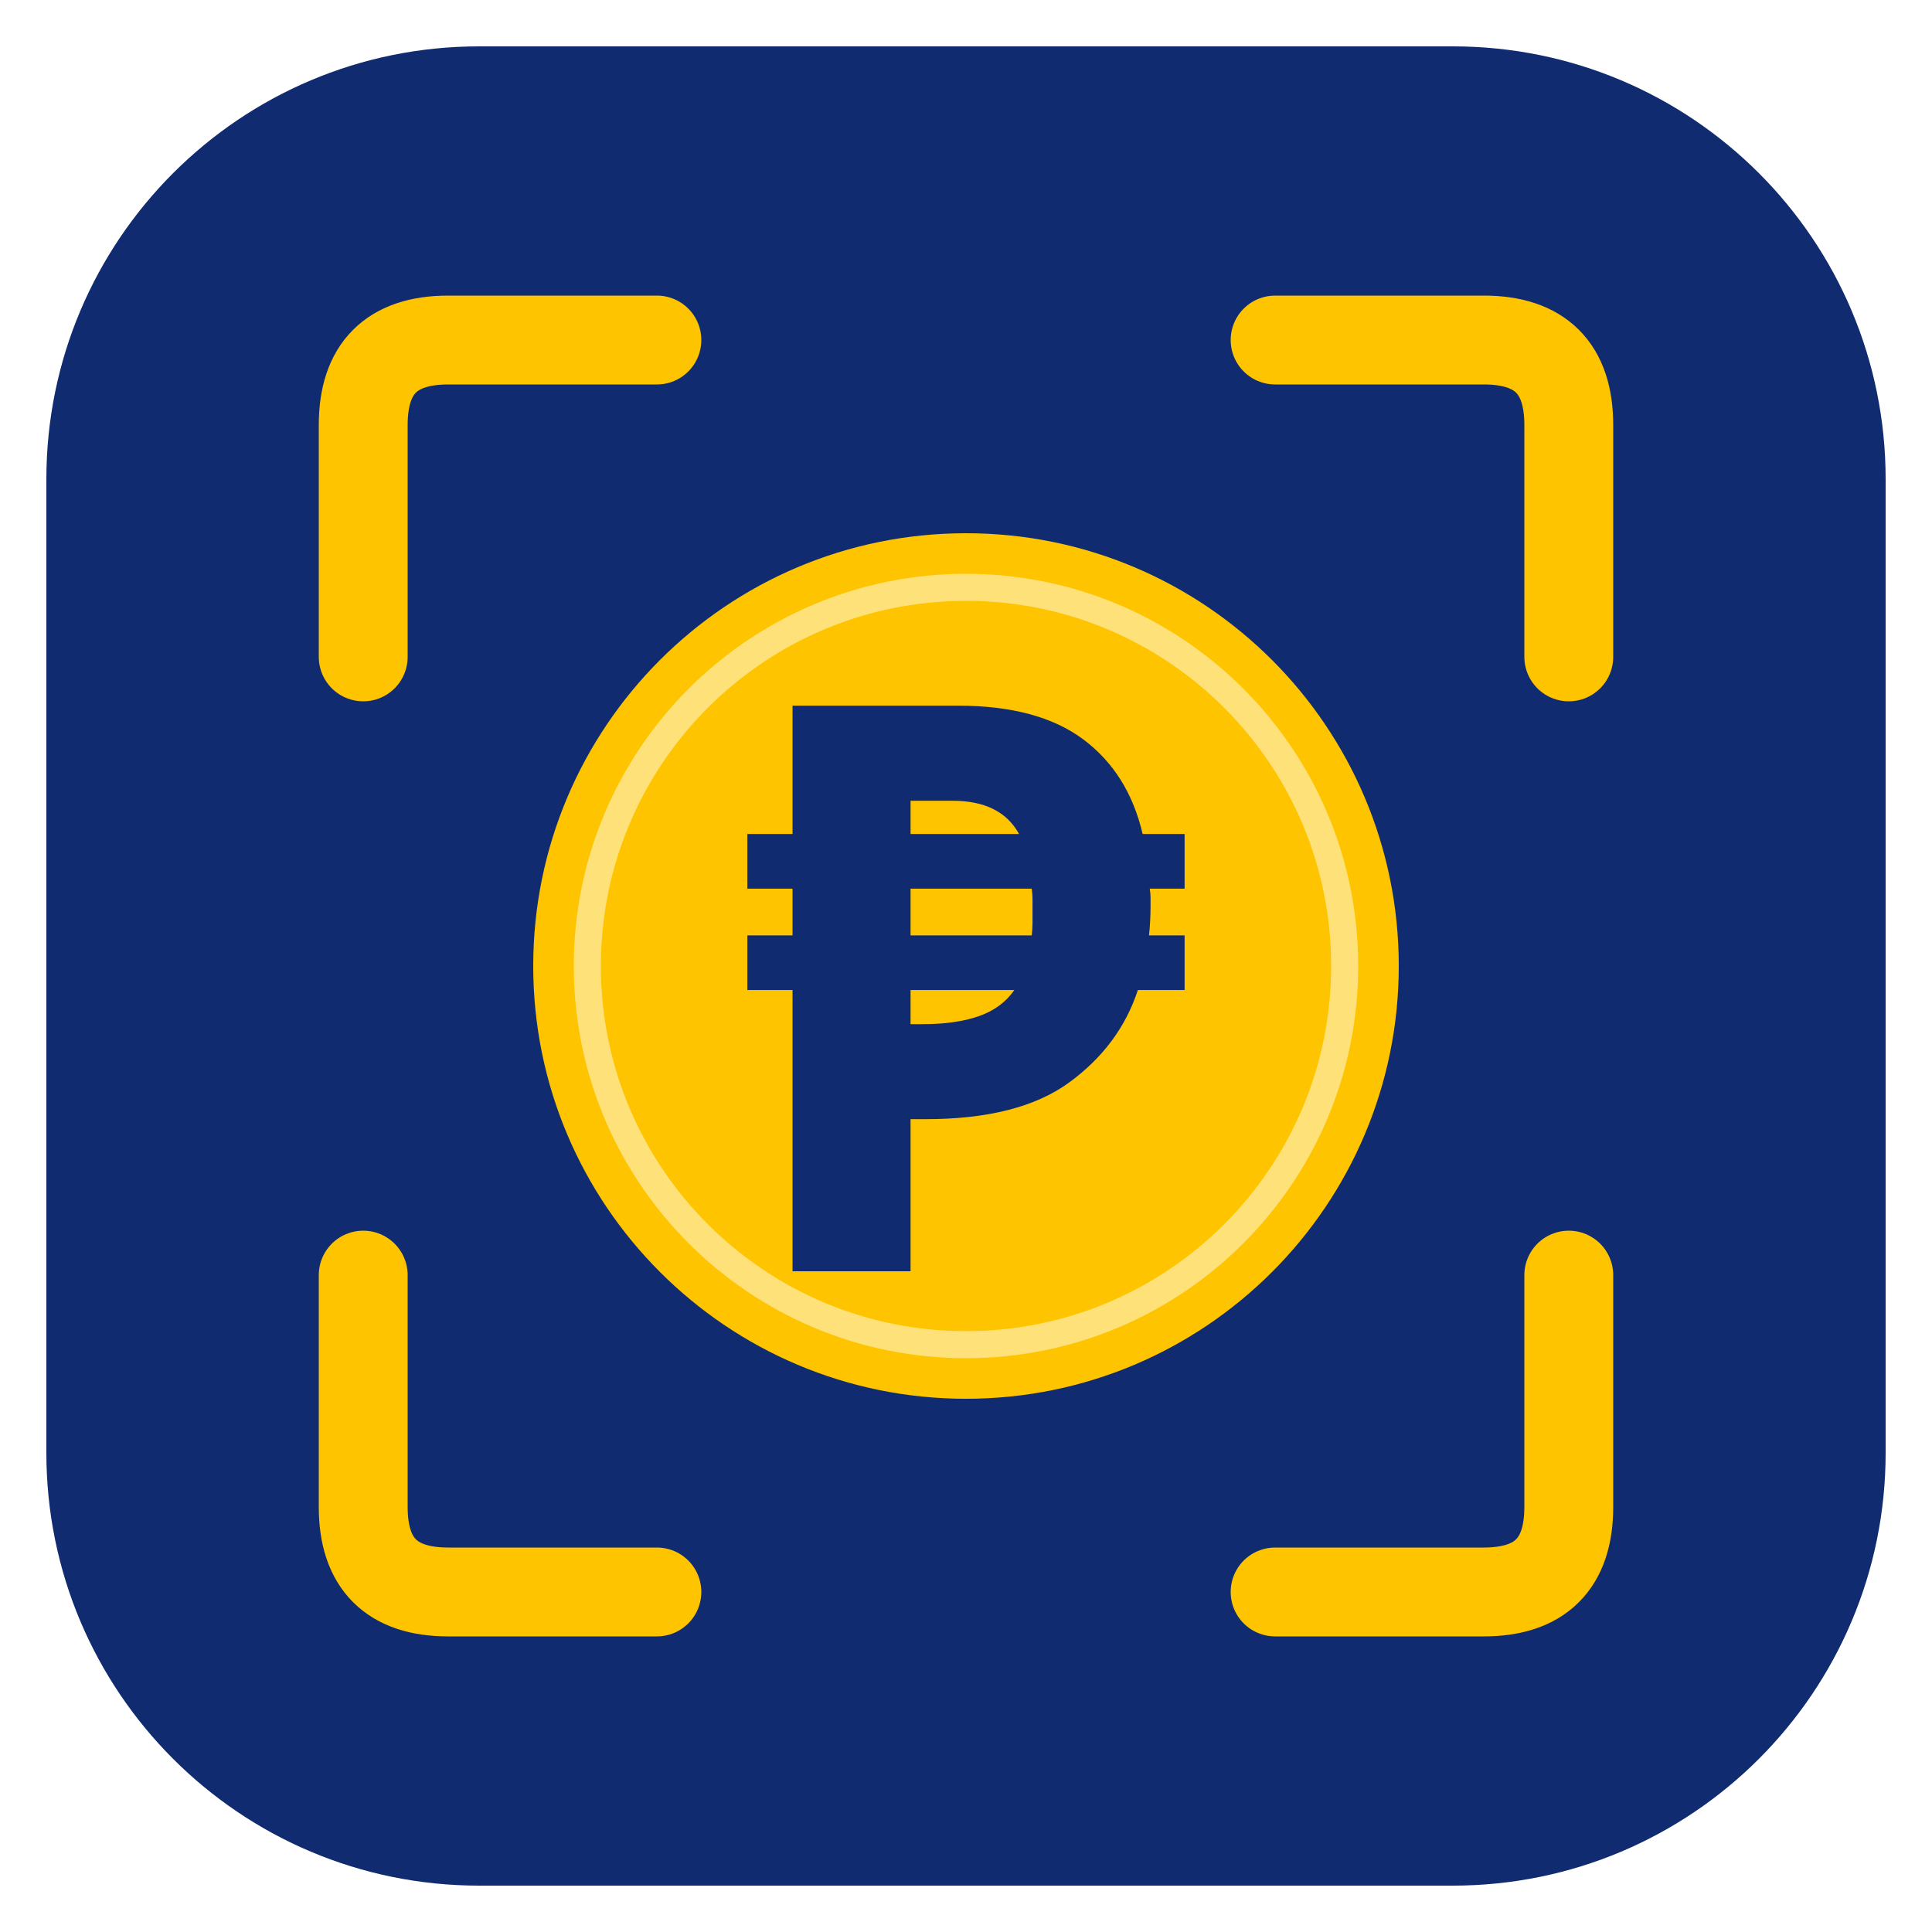
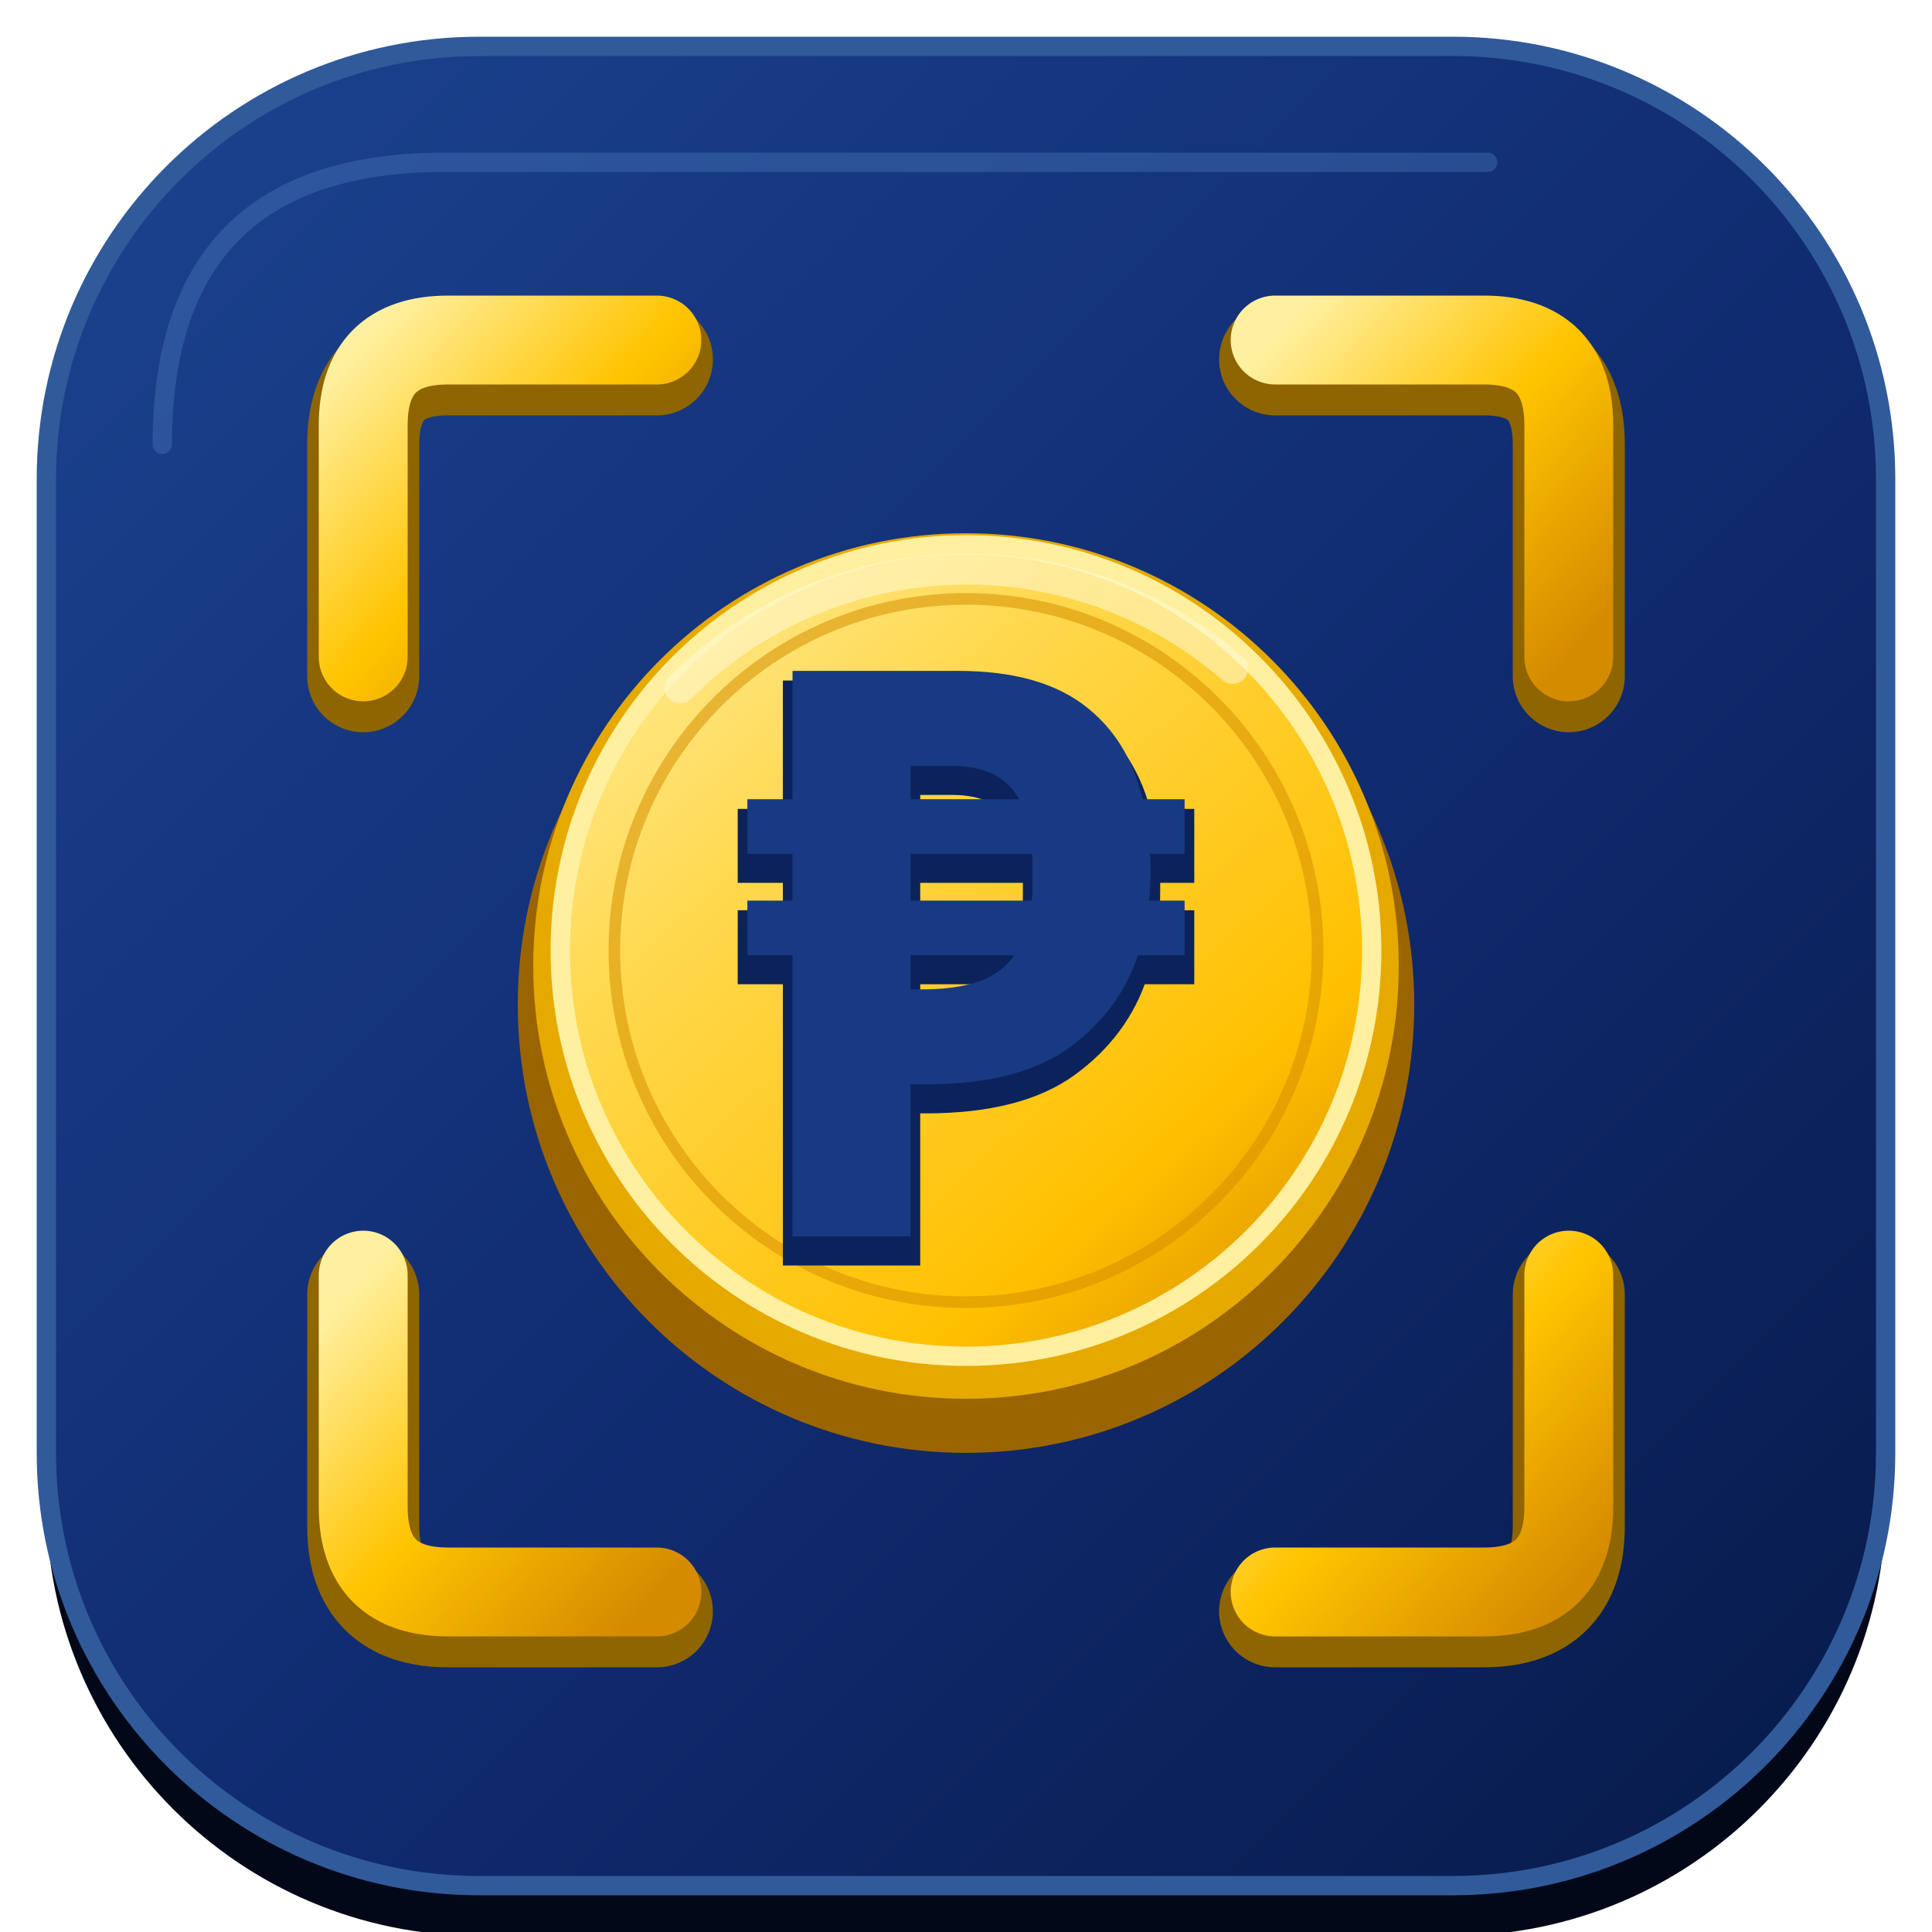
<svg xmlns="http://www.w3.org/2000/svg" viewBox="0 0 500 500" width="500" height="500">
-   <rect x="12" y="12" width="476" height="476" rx="112" fill="#102B70" />
-   <g fill="none" stroke="#FFC400" stroke-width="23" stroke-linecap="round" stroke-linejoin="round">
+   <defs>
+     <linearGradient id="face" x1="0" y1="0" x2="1" y2="1">
+       <stop offset="0" stop-color="#1C438F" />
+       <stop offset="0.55" stop-color="#102B70" />
+       <stop offset="1" stop-color="#071A49" />
+     </linearGradient>
+     <linearGradient id="coin" x1="0" y1="0" x2="0.9" y2="1">
+       <stop offset="0" stop-color="#FFF0A8" />
+       <stop offset="0.34" stop-color="#FFD84D" />
+       <stop offset="0.78" stop-color="#FFC000" />
+       <stop offset="1" stop-color="#D99000" />
+     </linearGradient>
+     <linearGradient id="goldLine" x1="0" y1="0" x2="1" y2="1">
+       <stop offset="0" stop-color="#FFF0A0" />
+       <stop offset="0.5" stop-color="#FFC400" />
+       <stop offset="1" stop-color="#D58B00" />
+     </linearGradient>
+   </defs>
+   <rect x="12" y="25" width="476" height="476" rx="112" fill="#020817" />
+   <rect x="12" y="12" width="476" height="476" rx="112" fill="url(#face)" stroke="#315A9A" stroke-width="5" />
+   <path d="M42 115 Q42 42 115 42 H385" fill="none" stroke="#4774B5" stroke-width="5" opacity=".42" stroke-linecap="round" />
+   <g fill="none" stroke="#8E6500" stroke-width="29" stroke-linecap="round" stroke-linejoin="round" transform="translate(0 5)">
    <path d="M94 170 V110 Q94 88 116 88 H170" />
    <path d="M330 88 H384 Q406 88 406 110 V170" />
    <path d="M94 330 V390 Q94 412 116 412 H170" />
    <path d="M330 412 H384 Q406 412 406 390 V330" />
  </g>
-   <circle cx="250" cy="250" r="112" fill="#FFC400" />
-   <circle cx="250" cy="250" r="98" fill="none" stroke="#FFE17A" stroke-width="7" />
-   <text x="250" y="329" text-anchor="middle" font-family="Noto Sans, DejaVu Sans, Arial, sans-serif" font-size="205" font-weight="800" fill="#102B70">₱</text>
+   <g fill="none" stroke="url(#goldLine)" stroke-width="23" stroke-linecap="round" stroke-linejoin="round">
+     <path d="M94 170 V110 Q94 88 116 88 H170" />
+     <path d="M330 88 H384 Q406 88 406 110 V170" />
+     <path d="M94 330 V390 Q94 412 116 412 H170" />
+     <path d="M330 412 H384 Q406 412 406 390 V330" />
+   </g>
+   <circle cx="250" cy="260" r="116" fill="#9A6500" />
+   <circle cx="250" cy="250" r="112" fill="#E6A900" />
+   <circle cx="250" cy="246" r="105" fill="url(#coin)" stroke="#FFF0A0" stroke-width="5" />
+   <path d="M176 178 A105 105 0 0 1 319 173" fill="none" stroke="#FFF9D6" stroke-width="8" stroke-linecap="round" opacity=".55" />
+   <circle cx="250" cy="246" r="91" fill="none" stroke="#D58F00" stroke-width="3" opacity=".55" />
+   <text x="250" y="325" text-anchor="middle" font-family="Noto Sans, DejaVu Sans, Arial, sans-serif" font-size="205" font-weight="800" fill="#0B225B" stroke="#0B225B" stroke-width="5">₱</text>
+   <text x="250" y="320" text-anchor="middle" font-family="Noto Sans, DejaVu Sans, Arial, sans-serif" font-size="205" font-weight="800" fill="#173A83">₱</text>
</svg>
